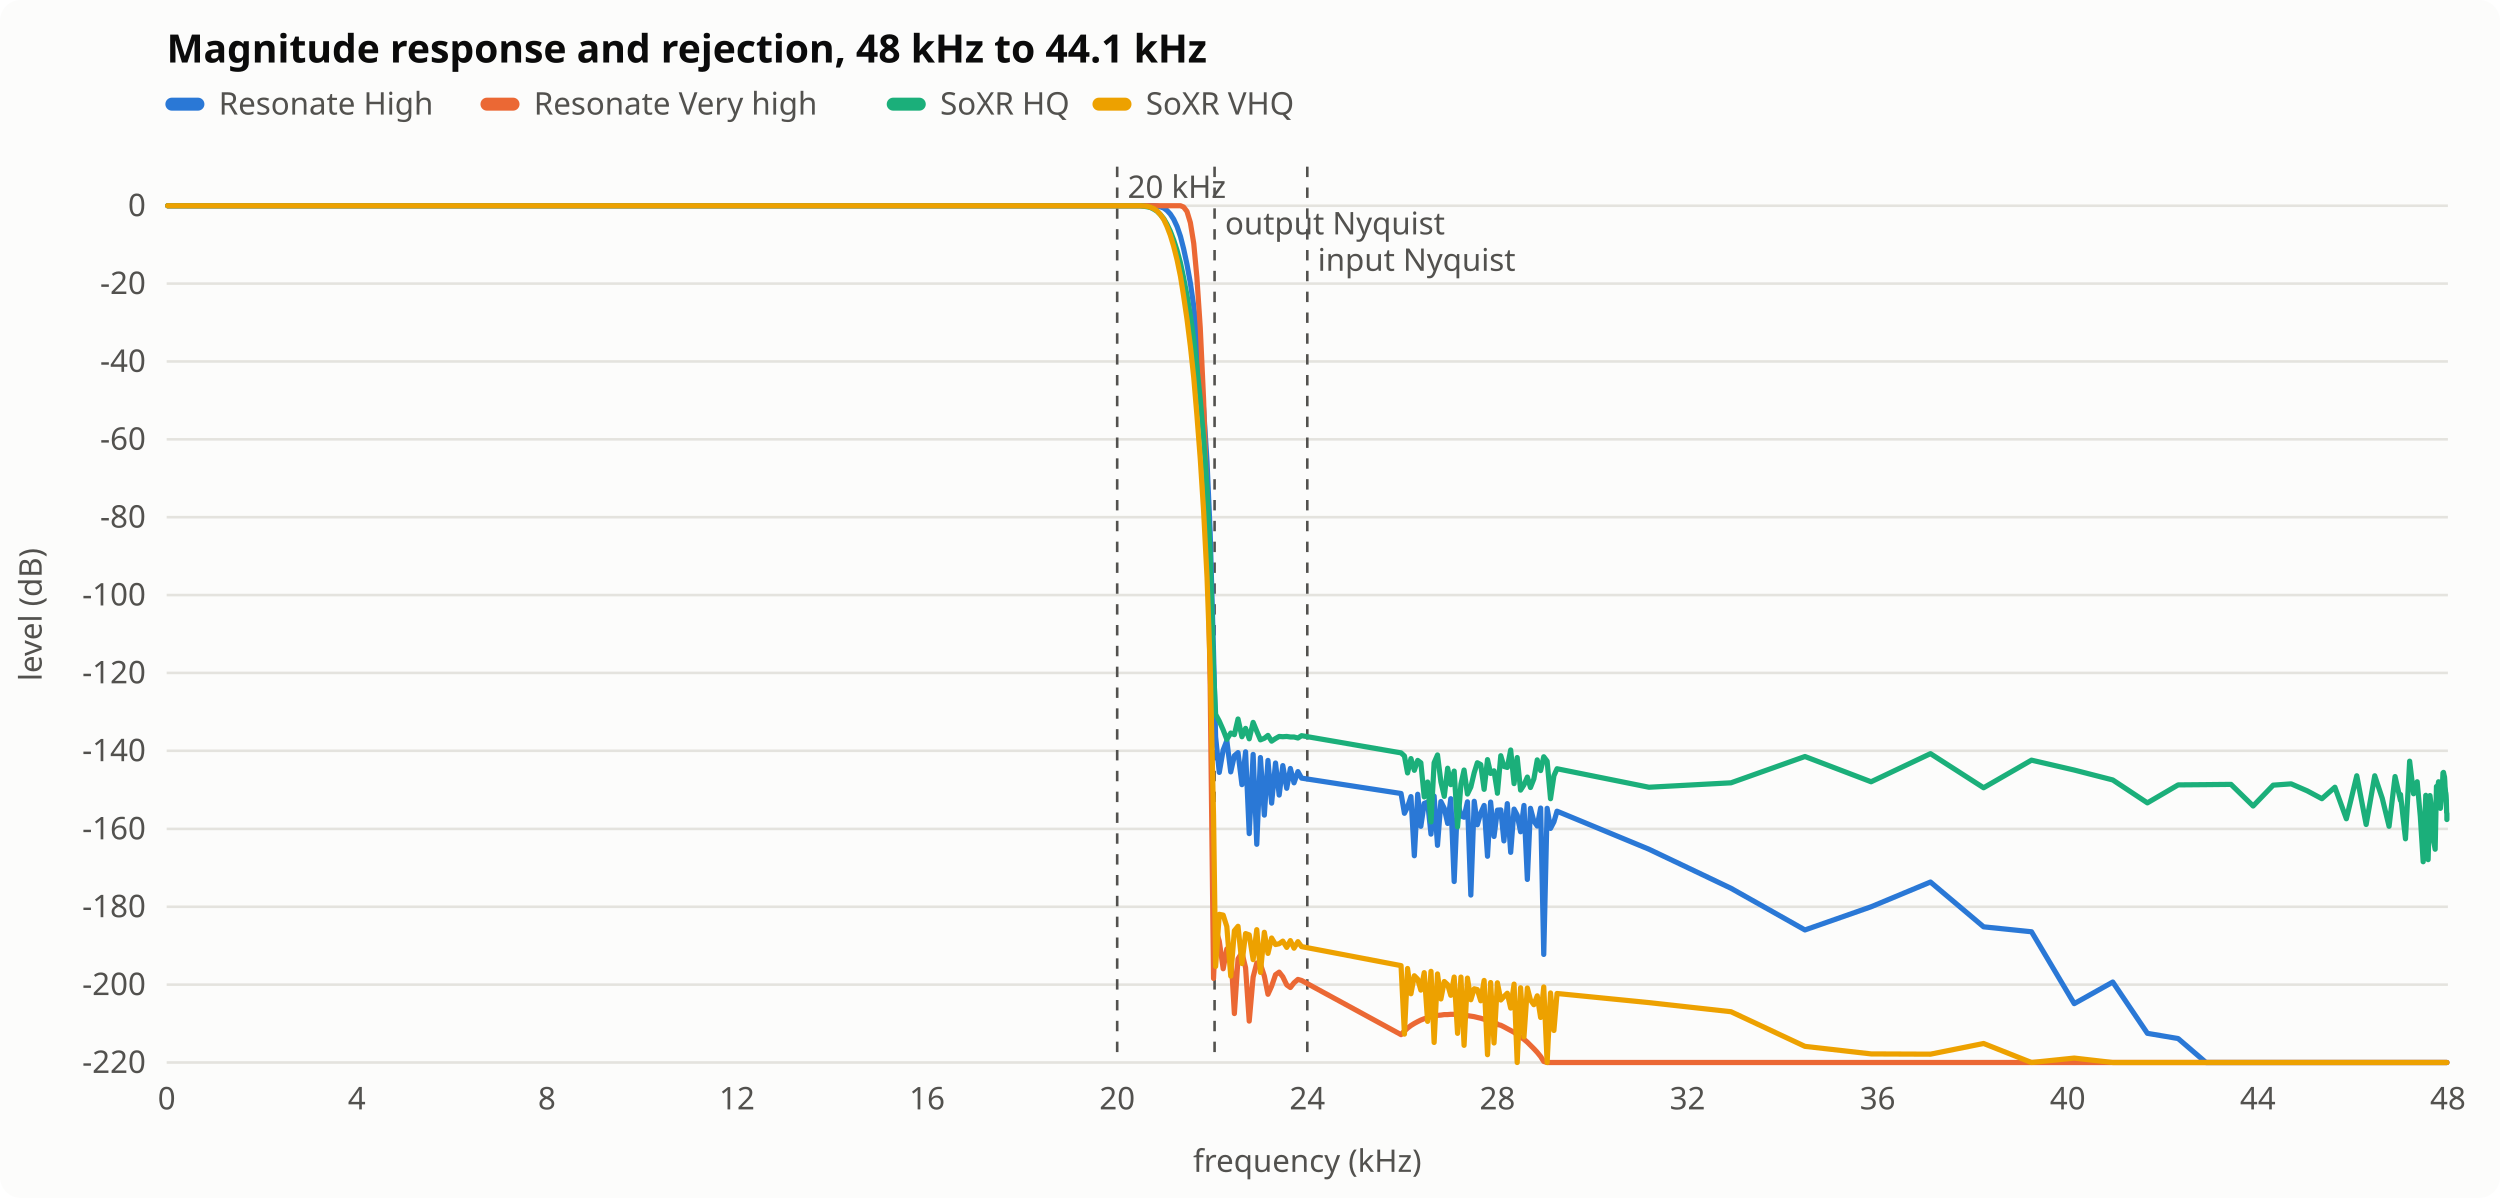
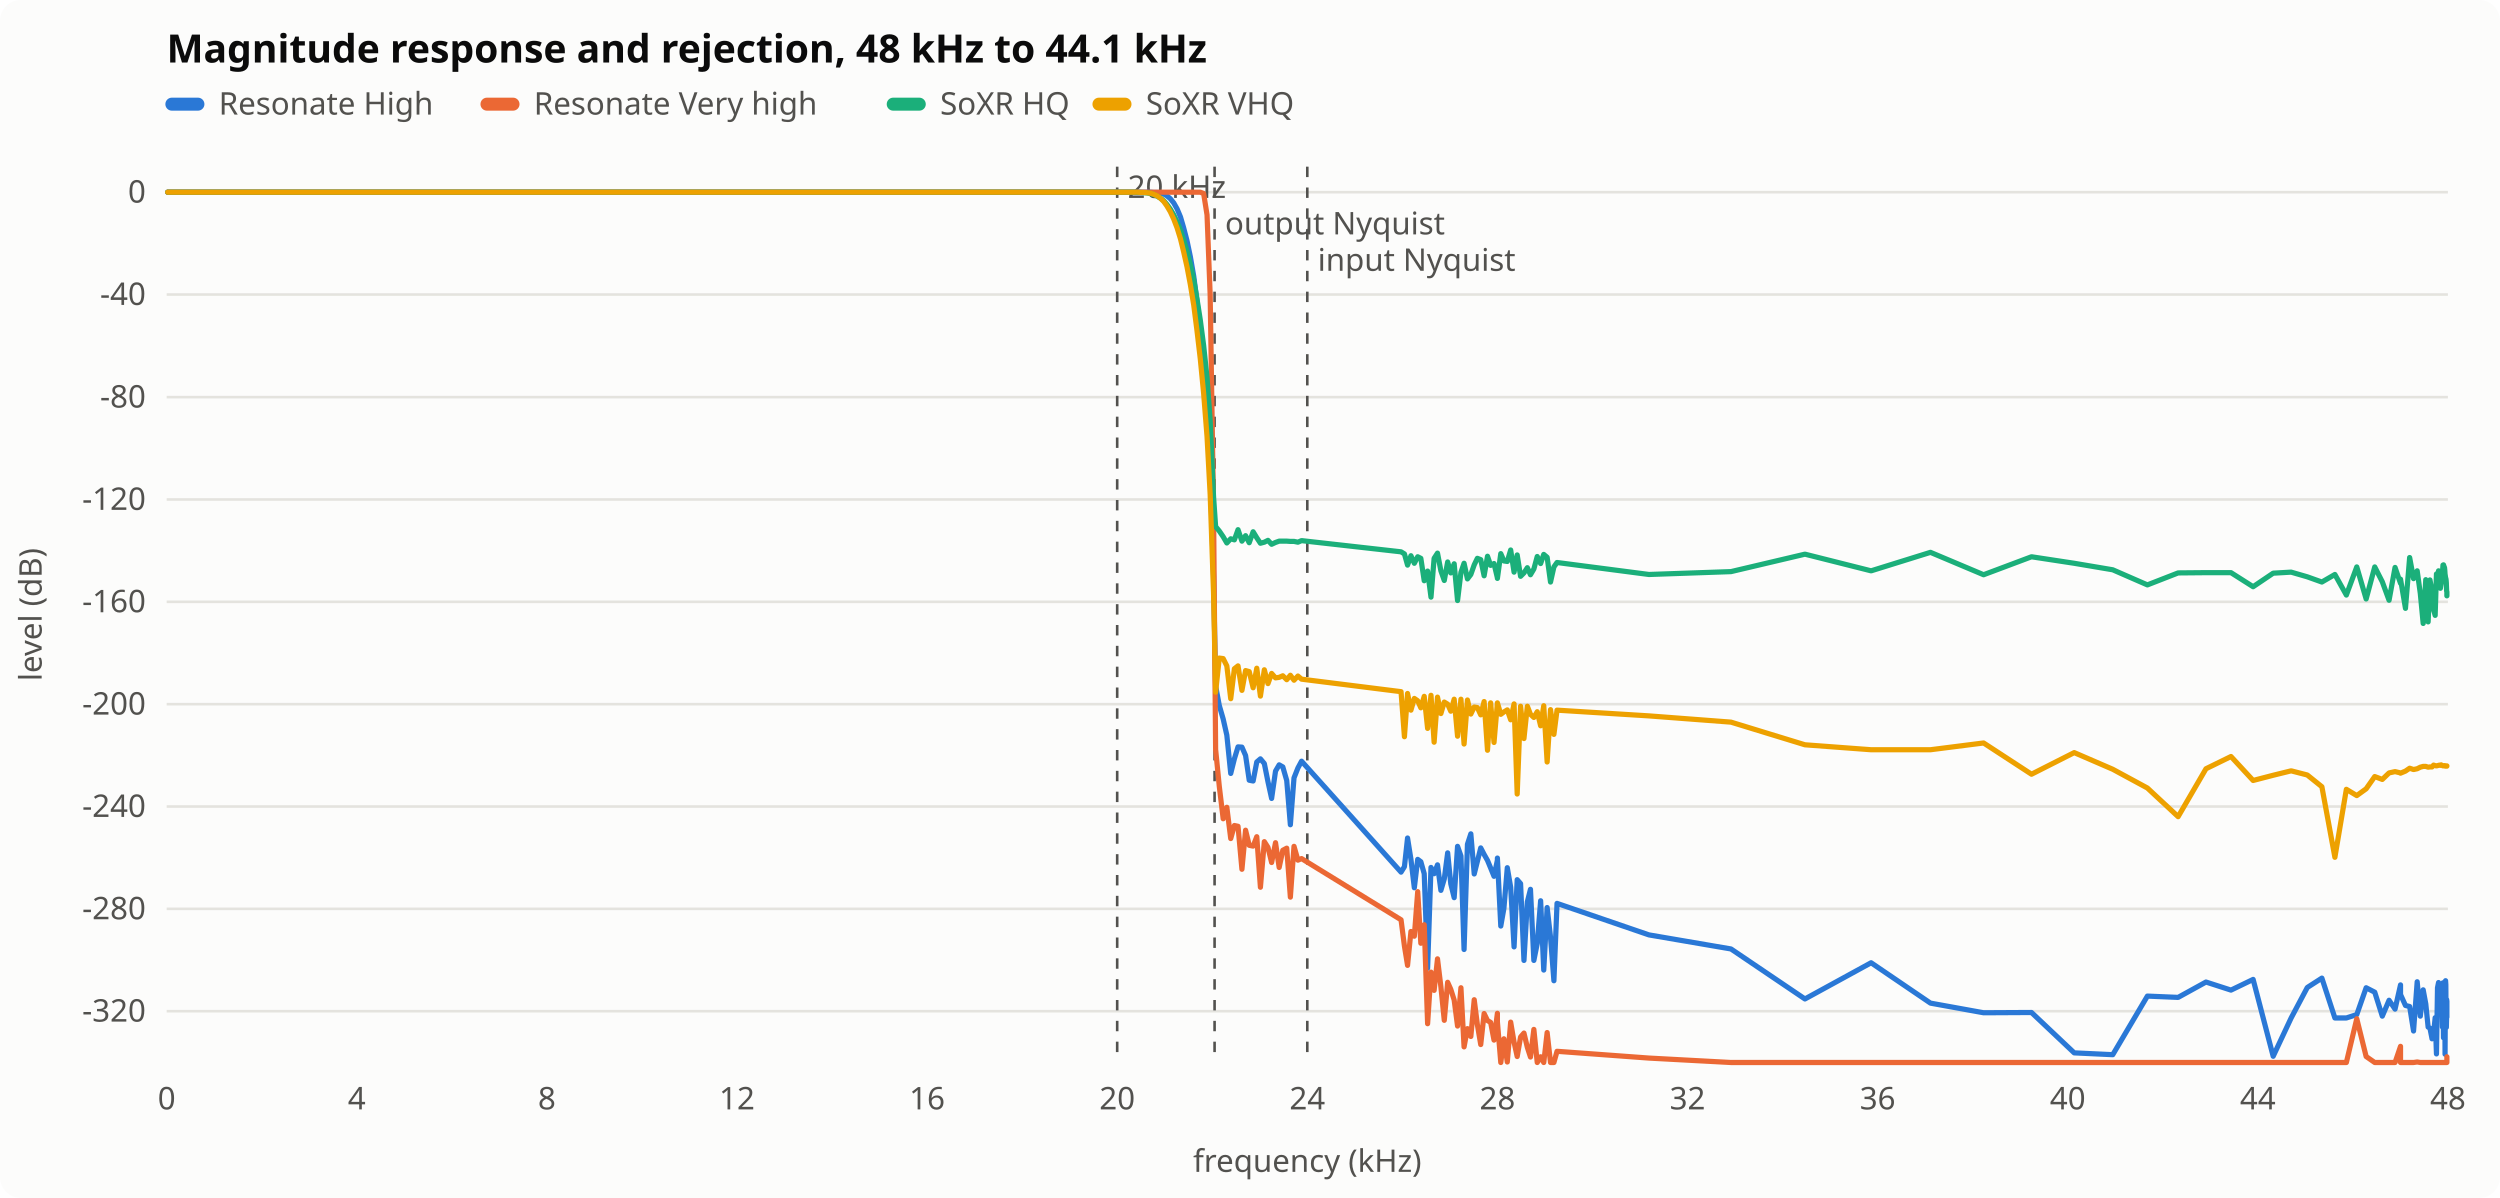
<svg xmlns="http://www.w3.org/2000/svg" viewBox="0 0 960 460" width="960" height="460" role="img" aria-label="Magnitude response and rejection, 48 kHz to 44.1 kHz">
  <style>
.surface { fill: #fcfcfb; }
text { fill: #52514e; font: 12px system-ui, sans-serif; }
.title { fill: #0b0b0b; font-size: 15px; font-weight: 600; }
.grid { stroke: #e4e3de; stroke-width: 1; }
.marker { stroke: #52514e; stroke-width: 1; stroke-dasharray: 4 4; }
.line { fill: none; stroke-width: 2; stroke-linejoin: round; stroke-linecap: round; }
.one { stroke: #2a78d6; fill: #2a78d6; }
.two { stroke: #eb6834; fill: #eb6834; }
.three { stroke: #1baf7a; fill: #1baf7a; }
.four { stroke: #eda100; fill: #eda100; }
.line.one, .line.two, .line.three, .line.four { fill: none; }
@media (prefers-color-scheme: dark) {
  .surface { fill: #1a1a19; }
  text { fill: #c3c2b7; }
  .title { fill: #f0efec; }
  .grid { stroke: #34332f; }
  .marker { stroke: #c3c2b7; }
  .one { stroke: #3987e5; fill: #3987e5; }
  .two { stroke: #d95926; fill: #d95926; }
  .three { stroke: #199e70; fill: #199e70; }
  .four { stroke: #c98500; fill: #c98500; }
  .line.one, .line.two, .line.three, .line.four { fill: none; }
}
</style>
  <rect class="surface" width="960" height="460" rx="8" />
  <text class="title" x="64" y="24">Magnitude response and rejection, 48 kHz to 44.1 kHz</text>
  <rect class="one" x="64" y="38" width="14" height="4" rx="2" />
  <text x="84" y="44">Resonate High</text>
  <rect class="two" x="185" y="38" width="14" height="4" rx="2" />
  <text x="205" y="44">Resonate Very high</text>
  <rect class="three" x="341" y="38" width="14" height="4" rx="2" />
  <text x="361" y="44">SoXR HQ</text>
  <rect class="four" x="420" y="38" width="14" height="4" rx="2" />
  <text x="440" y="44">SoXR VHQ</text>
-   <line class="grid" x1="64" x2="940" y1="408.0" y2="408.0" />
-   <text x="56" y="412.0" text-anchor="end">-220</text>
-   <line class="grid" x1="64" x2="940" y1="378.1" y2="378.1" />
-   <text x="56" y="382.1" text-anchor="end">-200</text>
-   <line class="grid" x1="64" x2="940" y1="348.2" y2="348.2" />
-   <text x="56" y="352.2" text-anchor="end">-180</text>
-   <line class="grid" x1="64" x2="940" y1="318.3" y2="318.3" />
-   <text x="56" y="322.3" text-anchor="end">-160</text>
-   <line class="grid" x1="64" x2="940" y1="288.3" y2="288.3" />
-   <text x="56" y="292.3" text-anchor="end">-140</text>
-   <line class="grid" x1="64" x2="940" y1="258.4" y2="258.4" />
-   <text x="56" y="262.4" text-anchor="end">-120</text>
-   <line class="grid" x1="64" x2="940" y1="228.5" y2="228.5" />
-   <text x="56" y="232.5" text-anchor="end">-100</text>
-   <line class="grid" x1="64" x2="940" y1="198.6" y2="198.6" />
-   <text x="56" y="202.6" text-anchor="end">-80</text>
-   <line class="grid" x1="64" x2="940" y1="168.7" y2="168.7" />
-   <text x="56" y="172.7" text-anchor="end">-60</text>
-   <line class="grid" x1="64" x2="940" y1="138.8" y2="138.8" />
-   <text x="56" y="142.8" text-anchor="end">-40</text>
-   <line class="grid" x1="64" x2="940" y1="108.9" y2="108.9" />
-   <text x="56" y="112.9" text-anchor="end">-20</text>
-   <line class="grid" x1="64" x2="940" y1="79.0" y2="79.0" />
-   <text x="56" y="83.0" text-anchor="end">0</text>
+   <line class="grid" x1="64" x2="940" y1="388.3" y2="388.3" />
+   <text x="56" y="392.3" text-anchor="end">-320</text>
+   <line class="grid" x1="64" x2="940" y1="349.0" y2="349.0" />
+   <text x="56" y="353.0" text-anchor="end">-280</text>
+   <line class="grid" x1="64" x2="940" y1="309.7" y2="309.7" />
+   <text x="56" y="313.7" text-anchor="end">-240</text>
+   <line class="grid" x1="64" x2="940" y1="270.4" y2="270.4" />
+   <text x="56" y="274.4" text-anchor="end">-200</text>
+   <line class="grid" x1="64" x2="940" y1="231.1" y2="231.1" />
+   <text x="56" y="235.1" text-anchor="end">-160</text>
+   <line class="grid" x1="64" x2="940" y1="191.8" y2="191.8" />
+   <text x="56" y="195.8" text-anchor="end">-120</text>
+   <line class="grid" x1="64" x2="940" y1="152.5" y2="152.5" />
+   <text x="56" y="156.5" text-anchor="end">-80</text>
+   <line class="grid" x1="64" x2="940" y1="113.1" y2="113.1" />
+   <text x="56" y="117.1" text-anchor="end">-40</text>
+   <line class="grid" x1="64" x2="940" y1="73.8" y2="73.8" />
+   <text x="56" y="77.8" text-anchor="end">0</text>
  <text x="64.0" y="426" text-anchor="middle">0</text>
  <text x="137.0" y="426" text-anchor="middle">4</text>
  <text x="210.0" y="426" text-anchor="middle">8</text>
  <text x="283.0" y="426" text-anchor="middle">12</text>
  <text x="356.0" y="426" text-anchor="middle">16</text>
  <text x="429.0" y="426" text-anchor="middle">20</text>
  <text x="502.0" y="426" text-anchor="middle">24</text>
  <text x="575.0" y="426" text-anchor="middle">28</text>
  <text x="648.0" y="426" text-anchor="middle">32</text>
  <text x="721.0" y="426" text-anchor="middle">36</text>
  <text x="794.0" y="426" text-anchor="middle">40</text>
  <text x="867.0" y="426" text-anchor="middle">44</text>
  <text x="940.0" y="426" text-anchor="middle">48</text>
  <text x="502" y="450" text-anchor="middle">frequency (kHz)</text>
  <text x="16" y="236" transform="rotate(-90 16 236)" text-anchor="middle">level (dB)</text>
  <line class="marker" x1="429.0" x2="429.0" y1="64" y2="408" />
  <text x="433.0" y="76">20 kHz</text>
  <line class="marker" x1="466.4" x2="466.4" y1="64" y2="408" />
  <text x="470.4" y="90">output Nyquist</text>
  <line class="marker" x1="502.0" x2="502.0" y1="64" y2="408" />
  <text x="506.0" y="104">input Nyquist</text>
-   <polyline class="line one" points="64.4,79.0 64.4,79.0 64.5,79.0 64.5,79.0 64.6,79.0 64.6,79.0 64.7,79.0 64.8,79.0 64.9,79.0 65.0,79.0 65.1,79.0 65.2,79.0 65.3,79.0 65.5,79.0 65.7,79.0 65.9,79.0 66.1,79.0 66.3,79.0 66.6,79.0 66.9,79.0 67.2,79.0 67.6,79.0 68.0,79.0 68.4,79.0 68.9,79.0 69.5,79.0 70.1,79.0 70.9,79.0 71.6,79.0 72.5,79.0 73.5,79.0 74.6,79.0 75.8,79.0 77.2,79.0 78.7,79.0 80.3,79.0 82.2,79.0 82.2,79.0 84.3,79.0 86.6,79.0 89.2,79.0 92.1,79.0 95.4,79.0 99.0,79.0 103.0,79.0 107.4,79.0 112.4,79.0 118.0,79.0 124.2,79.0 131.1,79.0 138.8,79.0 147.3,79.0 156.9,79.0 167.6,79.0 179.4,79.0 192.7,79.0 207.5,79.0 223.9,79.0 242.3,79.0 262.7,79.0 285.5,79.0 310.9,79.0 339.3,79.0 370.8,79.0 406.1,79.0 407.3,79.0 408.6,79.0 409.9,79.0 411.2,79.0 412.4,79.0 413.7,79.0 415.0,79.0 416.3,79.0 417.5,79.0 418.8,79.0 420.1,79.0 421.4,79.0 422.6,79.0 423.9,79.0 425.2,79.0 426.5,79.0 427.7,79.0 429.0,79.0 429.0,79.0 430.3,79.0 431.6,79.0 432.8,79.0 434.1,79.0 435.4,79.0 436.7,79.0 437.9,79.0 439.2,79.0 440.5,79.0 441.8,79.0 443.0,79.0 444.3,79.1 445.6,79.4 446.9,79.9 448.1,80.8 449.4,82.2 450.7,84.2 452.0,87.0 453.3,90.8 454.5,95.5 455.8,101.5 457.1,108.7 458.4,117.6 459.6,128.3 460.9,141.3 462.2,157.2 463.5,177.3 464.7,204.4 466.0,250.7 466.8,283.0 468.2,296.6 469.7,288.0 471.1,284.4 472.6,296.4 474.0,290.2 475.4,289.0 476.9,301.3 478.3,288.7 479.7,320.1 481.2,289.7 482.6,324.2 484.0,290.9 485.5,313.0 486.9,292.0 488.3,308.4 489.8,293.0 491.2,305.3 492.6,294.0 494.1,302.7 495.5,295.1 496.9,300.6 498.4,296.3 499.8,298.8 538.0,304.7 539.3,312.3 540.5,309.9 541.8,305.9 543.1,328.6 544.4,305.0 545.6,317.3 546.9,308.5 548.2,308.0 549.5,320.3 550.7,305.7 552.0,324.6 553.3,307.8 554.6,310.4 555.9,316.2 557.1,306.7 558.4,338.5 559.7,307.6 561.0,313.3 562.2,313.8 563.5,307.9 564.8,343.7 566.1,307.7 567.3,316.7 568.6,312.2 569.9,309.3 571.2,328.8 572.4,308.0 573.7,321.2 575.0,311.3 575.0,311.1 576.3,311.0 577.5,322.9 578.8,308.6 580.1,327.3 581.4,310.7 582.6,313.0 583.9,319.4 585.2,309.3 586.5,337.7 587.7,310.4 589.0,315.3 590.3,317.2 591.6,310.3 592.8,366.5 594.1,310.4 595.4,318.1 596.7,315.6 597.9,311.5 633.2,326.1 664.7,341.1 693.1,357.1 718.5,348.2 741.3,338.7 761.7,355.9 780.1,357.8 796.5,385.4 811.3,377.1 824.6,396.8 836.4,398.8 847.1,408.0 856.7,408.0 865.2,408.0 872.9,408.0 879.8,408.0 886.0,408.0 891.6,408.0 896.6,408.0 901.0,408.0 905.0,408.0 908.6,408.0 911.9,408.0 914.8,408.0 917.4,408.0 919.7,408.0 921.8,408.0 921.8,408.0 923.7,408.0 925.3,408.0 926.8,408.0 928.2,408.0 929.4,408.0 930.5,408.0 931.5,408.0 932.4,408.0 933.1,408.0 933.9,408.0 934.5,408.0 935.1,408.0 935.6,408.0 936.0,408.0 936.4,408.0 936.8,408.0 937.1,408.0 937.4,408.0 937.7,408.0 937.9,408.0 938.1,408.0 938.3,408.0 938.5,408.0 938.7,408.0 938.8,408.0 938.9,408.0 939.0,408.0 939.1,408.0 939.2,408.0 939.3,408.0 939.4,408.0 939.4,408.0 939.5,408.0 939.5,408.0 939.6,408.0 939.6,408.0" />
-   <polyline class="line two" points="64.4,79.0 64.4,79.0 64.5,79.0 64.5,79.0 64.6,79.0 64.6,79.0 64.7,79.0 64.8,79.0 64.9,79.0 65.0,79.0 65.1,79.0 65.2,79.0 65.3,79.0 65.5,79.0 65.7,79.0 65.9,79.0 66.1,79.0 66.3,79.0 66.6,79.0 66.9,79.0 67.2,79.0 67.6,79.0 68.0,79.0 68.4,79.0 68.9,79.0 69.5,79.0 70.1,79.0 70.9,79.0 71.6,79.0 72.5,79.0 73.5,79.0 74.6,79.0 75.8,79.0 77.2,79.0 78.7,79.0 80.3,79.0 82.2,79.0 82.2,79.0 84.3,79.0 86.6,79.0 89.2,79.0 92.1,79.0 95.4,79.0 99.0,79.0 103.0,79.0 107.4,79.0 112.4,79.0 118.0,79.0 124.2,79.0 131.1,79.0 138.8,79.0 147.3,79.0 156.9,79.0 167.6,79.0 179.4,79.0 192.7,79.0 207.5,79.0 223.9,79.0 242.3,79.0 262.7,79.0 285.5,79.0 310.9,79.0 339.3,79.0 370.8,79.0 406.1,79.0 407.3,79.0 408.6,79.0 409.9,79.0 411.2,79.0 412.4,79.0 413.7,79.0 415.0,79.0 416.3,79.0 417.5,79.0 418.8,79.0 420.1,79.0 421.4,79.0 422.6,79.0 423.9,79.0 425.2,79.0 426.5,79.0 427.7,79.0 429.0,79.0 429.0,79.0 430.3,79.0 431.6,79.0 432.8,79.0 434.1,79.0 435.4,79.0 436.7,79.0 437.9,79.0 439.2,79.0 440.5,79.0 441.8,79.0 443.0,79.0 444.3,79.0 445.6,79.0 446.9,79.0 448.1,79.0 449.4,79.0 450.7,79.0 452.0,79.0 453.3,79.0 454.5,79.5 455.8,81.2 457.1,85.5 458.4,93.5 459.6,106.5 460.9,125.9 462.2,153.9 463.5,194.7 464.7,263.0 466.0,375.7 466.8,356.7 468.2,361.4 469.7,372.0 471.1,364.4 472.6,365.3 474.0,389.2 475.4,368.2 476.9,365.8 478.3,371.6 479.7,392.1 481.2,375.2 482.6,369.8 484.0,370.2 485.5,374.8 486.9,381.8 488.3,378.7 489.8,374.3 491.2,373.3 492.6,375.1 494.1,378.2 495.5,379.2 496.9,377.4 498.4,376.1 499.8,376.5 538.0,397.3 539.3,395.9 540.5,394.8 541.8,393.8 543.1,393.0 544.4,392.3 545.6,391.7 546.9,391.2 548.2,390.8 549.5,390.4 550.7,390.2 552.0,389.9 553.3,389.8 554.6,389.6 555.9,389.6 557.1,389.5 558.4,389.5 559.7,389.6 561.0,389.7 562.2,389.8 563.5,390.0 564.8,390.2 566.1,390.4 567.3,390.7 568.6,391.0 569.9,391.4 571.2,391.7 572.4,392.2 573.7,392.6 575.0,393.2 575.0,393.4 576.3,393.7 577.5,394.3 578.8,395.0 580.1,395.7 581.4,396.4 582.6,397.3 583.9,398.2 585.2,399.1 586.5,400.2 587.7,401.4 589.0,402.7 590.3,404.1 591.6,405.7 592.8,407.6 594.1,408.0 595.4,408.0 596.7,408.0 597.9,408.0 633.2,408.0 664.7,408.0 693.1,408.0 718.5,408.0 741.3,408.0 761.7,408.0 780.1,408.0 796.5,408.0 811.3,408.0 824.6,408.0 836.4,408.0 847.1,408.0 856.7,408.0 865.2,408.0 872.9,408.0 879.8,408.0 886.0,408.0 891.6,408.0 896.6,408.0 901.0,408.0 905.0,408.0 908.6,408.0 911.9,408.0 914.8,408.0 917.4,408.0 919.7,408.0 921.8,408.0 921.8,408.0 923.7,408.0 925.3,408.0 926.8,408.0 928.2,408.0 929.4,408.0 930.5,408.0 931.5,408.0 932.4,408.0 933.1,408.0 933.9,408.0 934.5,408.0 935.1,408.0 935.6,408.0 936.0,408.0 936.4,408.0 936.8,408.0 937.1,408.0 937.4,408.0 937.7,408.0 937.9,408.0 938.1,408.0 938.3,408.0 938.5,408.0 938.7,408.0 938.8,408.0 938.9,408.0 939.0,408.0 939.1,408.0 939.2,408.0 939.3,408.0 939.4,408.0 939.4,408.0 939.5,408.0 939.5,408.0 939.6,408.0 939.6,408.0" />
-   <polyline class="line three" points="64.4,79.0 64.4,79.0 64.5,79.0 64.5,79.0 64.6,79.0 64.6,79.0 64.7,79.0 64.8,79.0 64.9,79.0 65.0,79.0 65.1,79.0 65.2,79.0 65.3,79.0 65.5,79.0 65.7,79.0 65.9,79.0 66.1,79.0 66.3,79.0 66.6,79.0 66.9,79.0 67.2,79.0 67.6,79.0 68.0,79.0 68.4,79.0 68.9,79.0 69.5,79.0 70.1,79.0 70.9,79.0 71.6,79.0 72.5,79.0 73.5,79.0 74.6,79.0 75.8,79.0 77.2,79.0 78.7,79.0 80.3,79.0 82.2,79.0 82.2,79.0 84.3,79.0 86.6,79.0 89.2,79.0 92.1,79.0 95.4,79.0 99.0,79.0 103.0,79.0 107.4,79.0 112.4,79.0 118.0,79.0 124.2,79.0 131.1,79.0 138.8,79.0 147.3,79.0 156.9,79.0 167.6,79.0 179.4,79.0 192.7,79.0 207.5,79.0 223.9,79.0 242.3,79.0 262.7,79.0 285.5,79.0 310.9,79.0 339.3,79.0 370.8,79.0 406.1,79.0 407.3,79.0 408.6,79.0 409.9,79.0 411.2,79.0 412.4,79.0 413.7,79.0 415.0,79.0 416.3,79.0 417.5,79.0 418.8,79.0 420.1,79.0 421.4,79.0 422.6,79.0 423.9,79.0 425.2,79.0 426.5,79.0 427.7,79.0 429.0,79.0 429.0,79.0 430.3,79.0 431.6,79.0 432.8,79.0 434.1,79.0 435.4,79.0 436.7,79.0 437.9,79.0 439.2,79.2 440.5,79.4 441.8,79.7 443.0,80.3 444.3,81.1 445.6,82.4 446.9,84.0 448.1,86.1 449.4,88.8 450.7,92.2 452.0,96.2 453.3,101.0 454.5,106.7 455.8,113.4 457.1,121.2 458.4,130.3 459.6,140.9 460.9,153.4 462.2,168.5 463.5,187.3 464.7,212.4 466.0,256.8 466.8,274.3 468.2,276.9 469.7,280.3 471.1,283.9 472.6,281.5 474.0,282.1 475.4,276.1 476.9,282.9 478.3,279.7 479.7,283.7 481.2,277.4 482.6,280.8 484.0,284.1 485.5,283.5 486.9,282.4 488.3,284.6 489.8,283.6 491.2,282.8 492.6,282.9 494.1,282.8 495.5,283.0 496.9,283.0 498.4,283.4 499.8,282.5 538.0,289.1 539.3,290.3 540.5,296.8 541.8,291.3 543.1,295.8 544.4,292.0 545.6,292.9 546.9,306.0 548.2,300.3 549.5,315.6 550.7,292.9 552.0,289.9 553.3,300.2 554.6,305.8 555.9,295.0 557.1,301.3 558.4,296.1 559.7,317.5 561.0,301.1 562.2,295.7 563.5,304.9 564.8,302.2 566.1,296.7 567.3,292.9 568.6,293.6 569.9,303.1 571.2,291.7 572.4,297.0 573.7,296.0 575.0,304.3 575.0,304.6 576.3,290.2 577.5,294.3 578.8,294.7 580.1,288.0 581.4,300.9 582.6,290.9 583.9,303.4 585.2,301.4 586.5,298.4 587.7,302.4 589.0,299.1 590.3,291.8 591.6,295.9 592.8,290.6 594.1,292.3 595.4,306.7 596.7,297.9 597.9,295.2 633.2,302.3 664.7,300.6 693.1,290.5 718.5,300.2 741.3,289.4 761.7,302.5 780.1,291.9 796.5,295.7 811.3,299.5 824.6,308.3 836.4,301.4 847.1,301.3 856.7,301.2 865.2,309.5 872.9,301.5 879.8,301.0 886.0,303.7 891.6,306.7 896.6,302.3 901.0,314.4 905.0,297.9 908.6,316.6 911.9,297.9 914.8,306.6 917.4,317.3 919.7,298.2 921.8,307.4 921.8,305.1 923.7,322.1 925.3,292.3 926.8,304.8 928.2,300.2 929.4,313.5 930.5,330.9 931.5,305.4 932.4,330.1 933.1,305.5 933.9,311.9 934.5,322.9 935.1,326.1 935.6,302.0 936.0,303.0 936.4,300.2 936.8,301.4 937.1,310.4 937.4,307.5 937.7,306.3 937.9,301.5 938.1,296.8 938.3,296.6 938.5,297.6 938.7,298.4 938.8,299.9 938.9,302.1 939.0,303.0 939.1,304.3 939.2,304.5 939.3,305.5 939.4,307.3 939.4,307.8 939.5,311.7 939.5,312.0 939.6,312.4 939.6,314.7" />
-   <polyline class="line four" points="64.4,79.0 64.4,79.0 64.5,79.0 64.5,79.0 64.6,79.0 64.6,79.0 64.7,79.0 64.8,79.0 64.9,79.0 65.0,79.0 65.1,79.0 65.2,79.0 65.3,79.0 65.5,79.0 65.7,79.0 65.9,79.0 66.1,79.0 66.3,79.0 66.6,79.0 66.9,79.0 67.2,79.0 67.6,79.0 68.0,79.0 68.4,79.0 68.9,79.0 69.5,79.0 70.1,79.0 70.9,79.0 71.6,79.0 72.5,79.0 73.5,79.0 74.6,79.0 75.8,79.0 77.2,79.0 78.7,79.0 80.3,79.0 82.2,79.0 82.2,79.0 84.3,79.0 86.6,79.0 89.2,79.0 92.1,79.0 95.4,79.0 99.0,79.0 103.0,79.0 107.4,79.0 112.4,79.0 118.0,79.0 124.2,79.0 131.1,79.0 138.8,79.0 147.3,79.0 156.9,79.0 167.6,79.0 179.4,79.0 192.7,79.0 207.5,79.0 223.9,79.0 242.3,79.0 262.7,79.0 285.5,79.0 310.9,79.0 339.3,79.0 370.8,79.0 406.1,79.0 407.3,79.0 408.6,79.0 409.9,79.0 411.2,79.0 412.4,79.0 413.7,79.0 415.0,79.0 416.3,79.0 417.5,79.0 418.8,79.0 420.1,79.0 421.4,79.0 422.6,79.0 423.9,79.0 425.2,79.0 426.5,79.0 427.7,79.0 429.0,79.0 429.0,79.0 430.3,79.0 431.6,79.0 432.8,79.0 434.1,79.0 435.4,79.0 436.7,79.0 437.9,79.0 439.2,79.1 440.5,79.2 441.8,79.6 443.0,80.1 444.3,81.0 445.6,82.4 446.9,84.3 448.1,86.9 449.4,90.3 450.7,94.6 452.0,99.8 453.3,106.1 454.5,113.6 455.8,122.5 457.1,132.9 458.4,145.0 459.6,159.3 460.9,176.2 462.2,196.5 463.5,221.7 464.7,255.4 466.0,313.2 466.8,371.1 468.2,351.1 469.7,351.4 471.1,355.8 472.6,374.8 474.0,357.4 475.4,355.7 476.9,370.0 478.3,358.5 479.7,359.0 481.2,368.5 482.6,357.0 484.0,373.4 485.5,358.0 486.9,366.1 488.3,360.2 489.8,362.7 491.2,362.4 492.6,361.4 494.1,363.8 495.5,361.2 496.9,364.1 498.4,361.6 499.8,363.5 538.0,370.8 539.3,397.1 540.5,371.9 541.8,381.6 543.1,374.7 544.4,376.0 545.6,380.2 546.9,373.5 548.2,392.2 549.5,373.0 550.7,400.3 552.0,374.0 553.3,383.6 554.6,376.9 555.9,378.1 557.1,382.2 558.4,375.2 559.7,396.8 561.0,375.2 562.2,401.4 563.5,375.6 564.8,383.9 566.1,379.7 567.3,380.0 568.6,384.3 569.9,376.5 571.2,405.0 572.4,377.3 573.7,400.5 575.0,377.4 575.0,377.4 576.3,384.0 577.5,382.7 578.8,381.4 580.1,387.1 581.4,377.9 582.6,408.0 583.9,379.3 585.2,398.2 586.5,379.4 587.7,384.0 589.0,385.8 590.3,382.4 591.6,390.7 592.8,379.0 594.1,408.0 595.4,381.3 596.7,395.7 597.9,381.5 633.2,385.0 664.7,388.5 693.1,401.8 718.5,404.7 741.3,404.8 761.7,400.7 780.1,408.0 796.5,406.3 811.3,408.0 824.6,408.0 836.4,408.0 847.1,408.0 856.7,408.0 865.2,408.0 872.9,408.0 879.8,408.0 886.0,408.0 891.6,408.0 896.6,408.0 901.0,408.0 905.0,408.0 908.6,408.0 911.9,408.0 914.8,408.0 917.4,408.0 919.7,408.0 921.8,408.0 921.8,408.0 923.7,408.0 925.3,408.0 926.8,408.0 928.2,408.0 929.4,408.0 930.5,408.0 931.5,408.0 932.4,408.0 933.1,408.0 933.9,408.0 934.5,408.0 935.1,408.0 935.6,408.0 936.0,408.0 936.4,408.0 936.8,408.0 937.1,408.0 937.4,408.0 937.7,408.0 937.9,408.0 938.1,408.0 938.3,408.0 938.5,408.0 938.7,408.0 938.8,408.0 938.9,408.0 939.0,408.0 939.1,408.0 939.2,408.0 939.3,408.0 939.4,408.0 939.4,408.0 939.5,408.0 939.5,408.0 939.6,408.0 939.6,408.0" />
+   <polyline class="line one" points="64.4,73.8 64.4,73.8 64.5,73.8 64.5,73.8 64.6,73.8 64.6,73.8 64.7,73.8 64.8,73.8 64.9,73.8 65.0,73.8 65.1,73.8 65.2,73.8 65.3,73.8 65.5,73.8 65.7,73.8 65.9,73.8 66.1,73.8 66.3,73.8 66.6,73.8 66.9,73.8 67.2,73.8 67.6,73.8 68.0,73.8 68.4,73.8 68.9,73.8 69.5,73.8 70.1,73.8 70.9,73.8 71.6,73.8 72.5,73.8 73.5,73.8 74.6,73.8 75.8,73.8 77.2,73.8 78.7,73.8 80.3,73.8 82.2,73.8 82.2,73.8 84.3,73.8 86.6,73.8 89.2,73.8 92.1,73.8 95.4,73.8 99.0,73.8 103.0,73.8 107.4,73.8 112.4,73.8 118.0,73.8 124.2,73.8 131.1,73.8 138.8,73.8 147.3,73.8 156.9,73.8 167.6,73.8 179.4,73.8 192.7,73.8 207.5,73.8 223.9,73.8 242.3,73.8 262.7,73.8 285.5,73.8 310.9,73.8 339.3,73.8 370.8,73.8 406.1,73.8 407.3,73.8 408.6,73.8 409.9,73.8 411.2,73.8 412.4,73.8 413.7,73.8 415.0,73.8 416.3,73.8 417.5,73.8 418.8,73.8 420.1,73.8 421.4,73.8 422.6,73.8 423.9,73.8 425.2,73.8 426.5,73.8 427.7,73.8 429.0,73.8 429.0,73.8 430.3,73.8 431.6,73.8 432.8,73.8 434.1,73.8 435.4,73.8 436.7,73.8 437.9,73.8 439.2,73.8 440.5,73.8 441.8,73.8 443.0,73.9 444.3,73.9 445.6,74.1 446.9,74.5 448.1,75.2 449.4,76.3 450.7,77.9 452.0,80.2 453.3,83.3 454.5,87.4 455.8,92.4 457.1,98.6 458.4,106.1 459.6,115.3 460.9,126.4 462.2,140.0 463.5,157.3 464.7,180.8 466.0,221.1 466.8,263.4 468.2,270.9 469.7,276.1 471.1,282.3 472.6,297.0 474.0,291.4 475.4,286.8 476.9,286.9 478.3,290.1 479.7,299.6 481.2,299.9 482.6,292.6 484.0,291.4 485.5,293.2 486.9,300.2 488.3,306.6 489.8,296.1 491.2,293.7 492.6,294.5 494.1,299.7 495.5,316.7 496.9,298.7 498.4,294.9 499.8,292.3 538.0,334.9 539.3,332.8 540.5,321.8 541.8,330.0 543.1,340.9 544.4,330.0 545.6,330.9 546.9,335.5 548.2,371.8 549.5,333.1 550.7,335.5 552.0,332.1 553.3,341.9 554.6,337.5 555.9,327.5 557.1,339.4 558.4,344.7 559.7,325.0 561.0,328.7 562.2,364.6 563.5,324.2 564.8,320.2 566.1,335.6 567.3,330.8 568.6,325.6 569.9,328.1 571.2,330.4 572.4,333.3 573.7,336.5 575.0,330.3 575.0,329.5 576.3,355.6 577.5,348.8 578.8,333.2 580.1,340.7 581.4,363.6 582.6,337.8 583.9,339.3 585.2,368.8 586.5,346.3 587.7,341.5 589.0,368.8 590.3,362.3 591.6,345.9 592.8,372.5 594.1,348.5 595.4,359.9 596.7,376.6 597.9,346.9 633.2,359.0 664.7,364.4 693.1,383.6 718.5,369.7 741.3,385.2 761.7,388.9 780.1,388.8 796.5,404.3 811.3,405.0 824.6,382.5 836.4,383.0 847.1,377.1 856.7,380.2 865.2,376.1 872.9,405.6 879.8,390.9 886.0,379.2 891.6,375.6 896.6,390.9 901.0,390.9 905.0,389.6 908.6,379.3 911.9,381.0 914.8,390.2 917.4,384.1 919.7,387.5 921.8,378.2 921.8,381.9 923.7,386.1 925.3,386.5 926.8,395.9 928.2,377.0 929.4,390.2 930.5,380.1 931.5,385.5 932.4,394.4 933.1,394.8 933.9,398.9 934.5,396.9 935.1,390.8 935.6,404.7 936.0,379.3 936.4,377.3 936.8,384.4 937.1,379.2 937.4,379.1 937.7,382.9 937.9,394.4 938.1,377.4 938.3,398.5 938.5,379.3 938.7,390.0 938.8,380.3 938.9,404.8 939.0,386.3 939.1,376.6 939.2,378.1 939.3,394.1 939.4,388.2 939.4,394.5 939.5,389.8 939.5,383.8 939.6,384.5 939.6,390.6" />
+   <polyline class="line two" points="64.4,73.8 64.4,73.8 64.5,73.8 64.5,73.8 64.6,73.8 64.6,73.8 64.7,73.8 64.8,73.8 64.9,73.8 65.0,73.8 65.1,73.8 65.2,73.8 65.3,73.8 65.5,73.8 65.7,73.8 65.9,73.8 66.1,73.8 66.3,73.8 66.6,73.8 66.9,73.8 67.2,73.8 67.6,73.8 68.0,73.8 68.4,73.8 68.9,73.8 69.5,73.8 70.1,73.8 70.9,73.8 71.6,73.8 72.5,73.8 73.5,73.8 74.6,73.8 75.8,73.8 77.2,73.8 78.7,73.8 80.3,73.8 82.2,73.8 82.2,73.8 84.3,73.8 86.6,73.8 89.2,73.8 92.1,73.8 95.4,73.8 99.0,73.8 103.0,73.8 107.4,73.8 112.4,73.8 118.0,73.8 124.2,73.8 131.1,73.8 138.8,73.8 147.3,73.8 156.9,73.8 167.6,73.8 179.4,73.8 192.7,73.8 207.5,73.8 223.9,73.8 242.3,73.8 262.7,73.8 285.5,73.8 310.9,73.8 339.3,73.8 370.8,73.8 406.1,73.8 407.3,73.8 408.6,73.8 409.9,73.8 411.2,73.8 412.4,73.8 413.7,73.8 415.0,73.8 416.3,73.8 417.5,73.8 418.8,73.8 420.1,73.8 421.4,73.8 422.6,73.8 423.9,73.8 425.2,73.8 426.5,73.8 427.7,73.8 429.0,73.8 429.0,73.8 430.3,73.8 431.6,73.8 432.8,73.8 434.1,73.8 435.4,73.8 436.7,73.8 437.9,73.8 439.2,73.8 440.5,73.8 441.8,73.8 443.0,73.8 444.3,73.8 445.6,73.8 446.9,73.8 448.1,73.8 449.4,73.8 450.7,73.8 452.0,73.8 453.3,73.8 454.5,73.8 455.8,73.8 457.1,73.8 458.4,73.8 459.6,73.8 460.9,73.8 462.2,74.3 463.5,82.5 464.7,113.1 466.0,195.6 466.8,287.8 468.2,301.9 469.7,314.4 471.1,310.0 472.6,322.0 474.0,317.0 475.4,317.3 476.9,333.8 478.3,318.8 479.7,324.6 481.2,324.9 482.6,321.3 484.0,340.7 485.5,323.2 486.9,325.4 488.3,331.2 489.8,323.6 491.2,333.1 492.6,326.5 494.1,325.7 495.5,344.5 496.9,325.0 498.4,330.3 499.8,329.7 538.0,353.2 539.3,363.3 540.5,370.7 541.8,357.7 543.1,359.5 544.4,342.4 545.6,362.2 546.9,355.1 548.2,393.1 549.5,373.3 550.7,380.3 552.0,368.2 553.3,378.9 554.6,391.8 555.9,377.2 557.1,379.9 558.4,384.0 559.7,394.0 561.0,379.3 562.2,402.0 563.5,395.0 564.8,398.0 566.1,383.9 567.3,393.4 568.6,401.1 569.9,389.2 571.2,391.9 572.4,392.6 573.7,399.4 575.0,389.1 575.0,392.4 576.3,408.0 577.5,398.9 578.8,407.8 580.1,392.5 581.4,400.2 582.6,405.7 583.9,398.2 585.2,396.7 586.5,402.2 587.7,405.9 589.0,395.3 590.3,408.0 591.6,405.8 592.8,408.0 594.1,396.5 595.4,408.0 596.7,408.0 597.9,403.7 633.2,406.3 664.7,408.0 693.1,408.0 718.5,408.0 741.3,408.0 761.7,408.0 780.1,408.0 796.5,408.0 811.3,408.0 824.6,408.0 836.4,408.0 847.1,408.0 856.7,408.0 865.2,408.0 872.9,408.0 879.8,408.0 886.0,408.0 891.6,408.0 896.6,408.0 901.0,408.0 905.0,391.2 908.6,405.7 911.9,408.0 914.8,408.0 917.4,408.0 919.7,408.0 921.8,401.8 921.8,408.0 923.7,408.0 925.3,408.0 926.8,408.0 928.2,407.8 929.4,408.0 930.5,408.0 931.5,408.0 932.4,408.0 933.1,408.0 933.9,408.0 934.5,408.0 935.1,408.0 935.6,408.0 936.0,408.0 936.4,408.0 936.8,408.0 937.1,408.0 937.4,408.0 937.7,408.0 937.9,408.0 938.1,408.0 938.3,408.0 938.5,408.0 938.7,408.0 938.8,408.0 938.9,408.0 939.0,408.0 939.1,408.0 939.2,408.0 939.3,408.0 939.4,408.0 939.4,408.0 939.5,408.0 939.5,408.0 939.6,408.0 939.6,405.8" />
+   <polyline class="line three" points="64.4,73.8 64.4,73.8 64.5,73.8 64.5,73.8 64.6,73.8 64.6,73.8 64.7,73.8 64.8,73.8 64.9,73.8 65.0,73.8 65.1,73.8 65.2,73.8 65.3,73.8 65.5,73.8 65.7,73.8 65.9,73.8 66.1,73.8 66.3,73.8 66.6,73.8 66.9,73.8 67.2,73.8 67.6,73.8 68.0,73.8 68.4,73.8 68.9,73.8 69.5,73.8 70.1,73.8 70.9,73.8 71.6,73.8 72.5,73.8 73.5,73.8 74.6,73.8 75.8,73.8 77.2,73.8 78.7,73.8 80.3,73.8 82.2,73.8 82.2,73.8 84.3,73.8 86.6,73.8 89.2,73.8 92.1,73.8 95.4,73.8 99.0,73.8 103.0,73.8 107.4,73.8 112.4,73.8 118.0,73.8 124.2,73.8 131.1,73.8 138.8,73.8 147.3,73.8 156.9,73.8 167.6,73.8 179.4,73.8 192.7,73.8 207.5,73.8 223.9,73.8 242.3,73.8 262.7,73.8 285.5,73.8 310.9,73.8 339.3,73.8 370.8,73.8 406.1,73.8 407.3,73.8 408.6,73.8 409.9,73.8 411.2,73.8 412.4,73.8 413.7,73.8 415.0,73.8 416.3,73.8 417.5,73.8 418.8,73.8 420.1,73.8 421.4,73.8 422.6,73.8 423.9,73.8 425.2,73.8 426.5,73.8 427.7,73.8 429.0,73.8 429.0,73.8 430.3,73.8 431.6,73.8 432.8,73.8 434.1,73.8 435.4,73.8 436.7,73.9 437.9,73.9 439.2,74.0 440.5,74.1 441.8,74.3 443.0,74.7 444.3,75.3 445.6,76.1 446.9,77.1 448.1,78.5 449.4,80.3 450.7,82.5 452.0,85.2 453.3,88.3 454.5,92.1 455.8,96.4 457.1,101.6 458.4,107.5 459.6,114.5 460.9,122.8 462.2,132.7 463.5,145.0 464.7,161.5 466.0,190.7 466.8,202.2 468.2,203.9 469.7,206.1 471.1,208.5 472.6,206.9 474.0,207.3 475.4,203.4 476.9,207.8 478.3,205.7 479.7,208.4 481.2,204.2 482.6,206.5 484.0,208.6 485.5,208.2 486.9,207.5 488.3,209.0 489.8,208.3 491.2,207.8 492.6,207.8 494.1,207.8 495.5,207.9 496.9,207.9 498.4,208.2 499.8,207.6 538.0,211.9 539.3,212.7 540.5,217.0 541.8,213.4 543.1,216.3 544.4,213.8 545.6,214.4 546.9,223.0 548.2,219.3 549.5,229.3 550.7,214.4 552.0,212.4 553.3,219.2 554.6,222.9 555.9,215.8 557.1,220.0 558.4,216.5 559.7,230.6 561.0,219.8 562.2,216.3 563.5,222.3 564.8,220.6 566.1,216.9 567.3,214.4 568.6,214.9 569.9,221.1 571.2,213.6 572.4,217.1 573.7,216.4 575.0,221.9 575.0,222.1 576.3,212.6 577.5,215.4 578.8,215.6 580.1,211.2 581.4,219.7 582.6,213.1 583.9,221.3 585.2,220.0 586.5,218.0 587.7,220.7 589.0,218.5 590.3,213.7 591.6,216.4 592.8,212.9 594.1,214.0 595.4,223.5 596.7,217.7 597.9,216.0 633.2,220.6 664.7,219.5 693.1,212.8 718.5,219.2 741.3,212.1 761.7,220.7 780.1,213.8 796.5,216.3 811.3,218.8 824.6,224.6 836.4,220.0 847.1,219.9 856.7,219.9 865.2,225.3 872.9,220.1 879.8,219.7 886.0,221.5 891.6,223.5 896.6,220.6 901.0,228.5 905.0,217.7 908.6,230.0 911.9,217.7 914.8,223.4 917.4,230.5 919.7,217.9 921.8,224.0 921.8,222.4 923.7,233.6 925.3,214.1 926.8,222.2 928.2,219.2 929.4,227.9 930.5,239.4 931.5,222.6 932.4,238.8 933.1,222.7 933.9,226.9 934.5,234.2 935.1,236.3 935.6,220.4 936.0,221.0 936.4,219.2 936.8,220.0 937.1,225.9 937.4,224.0 937.7,223.2 937.9,220.1 938.1,217.0 938.3,216.9 938.5,217.5 938.7,218.0 938.8,219.0 938.9,220.5 939.0,221.1 939.1,221.9 939.2,222.1 939.3,222.7 939.4,223.9 939.4,224.2 939.5,226.8 939.5,227.0 939.6,227.2 939.6,228.8" />
+   <polyline class="line four" points="64.4,73.8 64.4,73.8 64.5,73.8 64.5,73.8 64.6,73.8 64.6,73.8 64.7,73.8 64.8,73.8 64.9,73.8 65.0,73.8 65.1,73.8 65.2,73.8 65.3,73.8 65.5,73.8 65.7,73.8 65.9,73.8 66.1,73.8 66.3,73.8 66.6,73.8 66.9,73.8 67.2,73.8 67.6,73.8 68.0,73.8 68.4,73.8 68.9,73.8 69.5,73.8 70.1,73.8 70.9,73.8 71.6,73.8 72.5,73.8 73.5,73.8 74.6,73.8 75.8,73.8 77.2,73.8 78.7,73.8 80.3,73.8 82.2,73.8 82.2,73.8 84.3,73.8 86.6,73.8 89.2,73.8 92.1,73.8 95.4,73.8 99.0,73.8 103.0,73.8 107.4,73.8 112.4,73.8 118.0,73.8 124.2,73.8 131.1,73.8 138.8,73.8 147.3,73.8 156.9,73.8 167.6,73.8 179.4,73.8 192.7,73.8 207.5,73.8 223.9,73.8 242.3,73.8 262.7,73.8 285.5,73.8 310.9,73.8 339.3,73.8 370.8,73.8 406.1,73.8 407.3,73.8 408.6,73.8 409.9,73.8 411.2,73.8 412.4,73.8 413.7,73.8 415.0,73.8 416.3,73.8 417.5,73.8 418.8,73.8 420.1,73.8 421.4,73.8 422.6,73.8 423.9,73.8 425.2,73.8 426.5,73.8 427.7,73.8 429.0,73.8 429.0,73.8 430.3,73.8 431.6,73.8 432.8,73.8 434.1,73.8 435.4,73.8 436.7,73.8 437.9,73.9 439.2,73.9 440.5,74.0 441.8,74.2 443.0,74.6 444.3,75.2 445.6,76.1 446.9,77.4 448.1,79.1 449.4,81.3 450.7,84.1 452.0,87.5 453.3,91.7 454.5,96.6 455.8,102.4 457.1,109.3 458.4,117.2 459.6,126.6 460.9,137.7 462.2,151.1 463.5,167.6 464.7,189.8 466.0,227.8 466.8,265.8 468.2,252.7 469.7,252.9 471.1,255.7 472.6,268.3 474.0,256.8 475.4,255.7 476.9,265.1 478.3,257.5 479.7,257.9 481.2,264.1 482.6,256.6 484.0,267.3 485.5,257.2 486.9,262.5 488.3,258.6 489.8,260.3 491.2,260.1 492.6,259.5 494.1,261.0 495.5,259.3 496.9,261.2 498.4,259.6 499.8,260.8 538.0,265.6 539.3,282.9 540.5,266.3 541.8,272.7 543.1,268.2 544.4,269.1 545.6,271.8 546.9,267.4 548.2,279.7 549.5,267.0 550.7,285.0 552.0,267.7 553.3,274.0 554.6,269.6 555.9,270.4 557.1,273.1 558.4,268.5 559.7,282.7 561.0,268.5 562.2,285.7 563.5,268.8 564.8,274.2 566.1,271.5 567.3,271.7 568.6,274.5 569.9,269.4 571.2,288.1 572.4,269.9 573.7,285.1 575.0,270.0 575.0,269.9 576.3,274.3 577.5,273.4 578.8,272.6 580.1,276.4 581.4,270.3 582.6,304.9 583.9,271.2 585.2,283.6 586.5,271.2 587.7,274.3 589.0,275.5 590.3,273.3 591.6,278.7 592.8,271.0 594.1,292.6 595.4,272.5 596.7,282.0 597.9,272.7 633.2,274.9 664.7,277.3 693.1,286.0 718.5,287.9 741.3,287.9 761.7,285.3 780.1,297.3 796.5,289.0 811.3,295.4 824.6,302.6 836.4,313.6 847.1,295.2 856.7,290.5 865.2,299.7 872.9,297.7 879.8,296.0 886.0,297.6 891.6,302.1 896.6,329.2 901.0,303.1 905.0,305.5 908.6,302.9 911.9,298.2 914.8,299.3 917.4,296.8 919.7,296.3 921.8,296.8 921.8,296.9 923.7,296.1 925.3,295.0 926.8,295.5 928.2,295.2 929.4,294.6 930.5,294.3 931.5,294.3 932.4,294.6 933.1,294.5 933.9,294.5 934.5,293.8 935.1,294.0 935.6,294.1 936.0,294.0 936.4,293.9 936.8,293.8 937.1,293.9 937.4,293.7 937.7,293.9 937.9,294.0 938.1,294.1 938.3,294.1 938.5,294.0 938.7,294.1 938.8,294.0 938.9,294.1 939.0,294.2 939.1,294.1 939.2,294.1 939.3,294.2 939.4,294.1 939.4,294.1 939.5,294.1 939.5,294.2 939.6,294.1 939.6,294.2" />
</svg>
